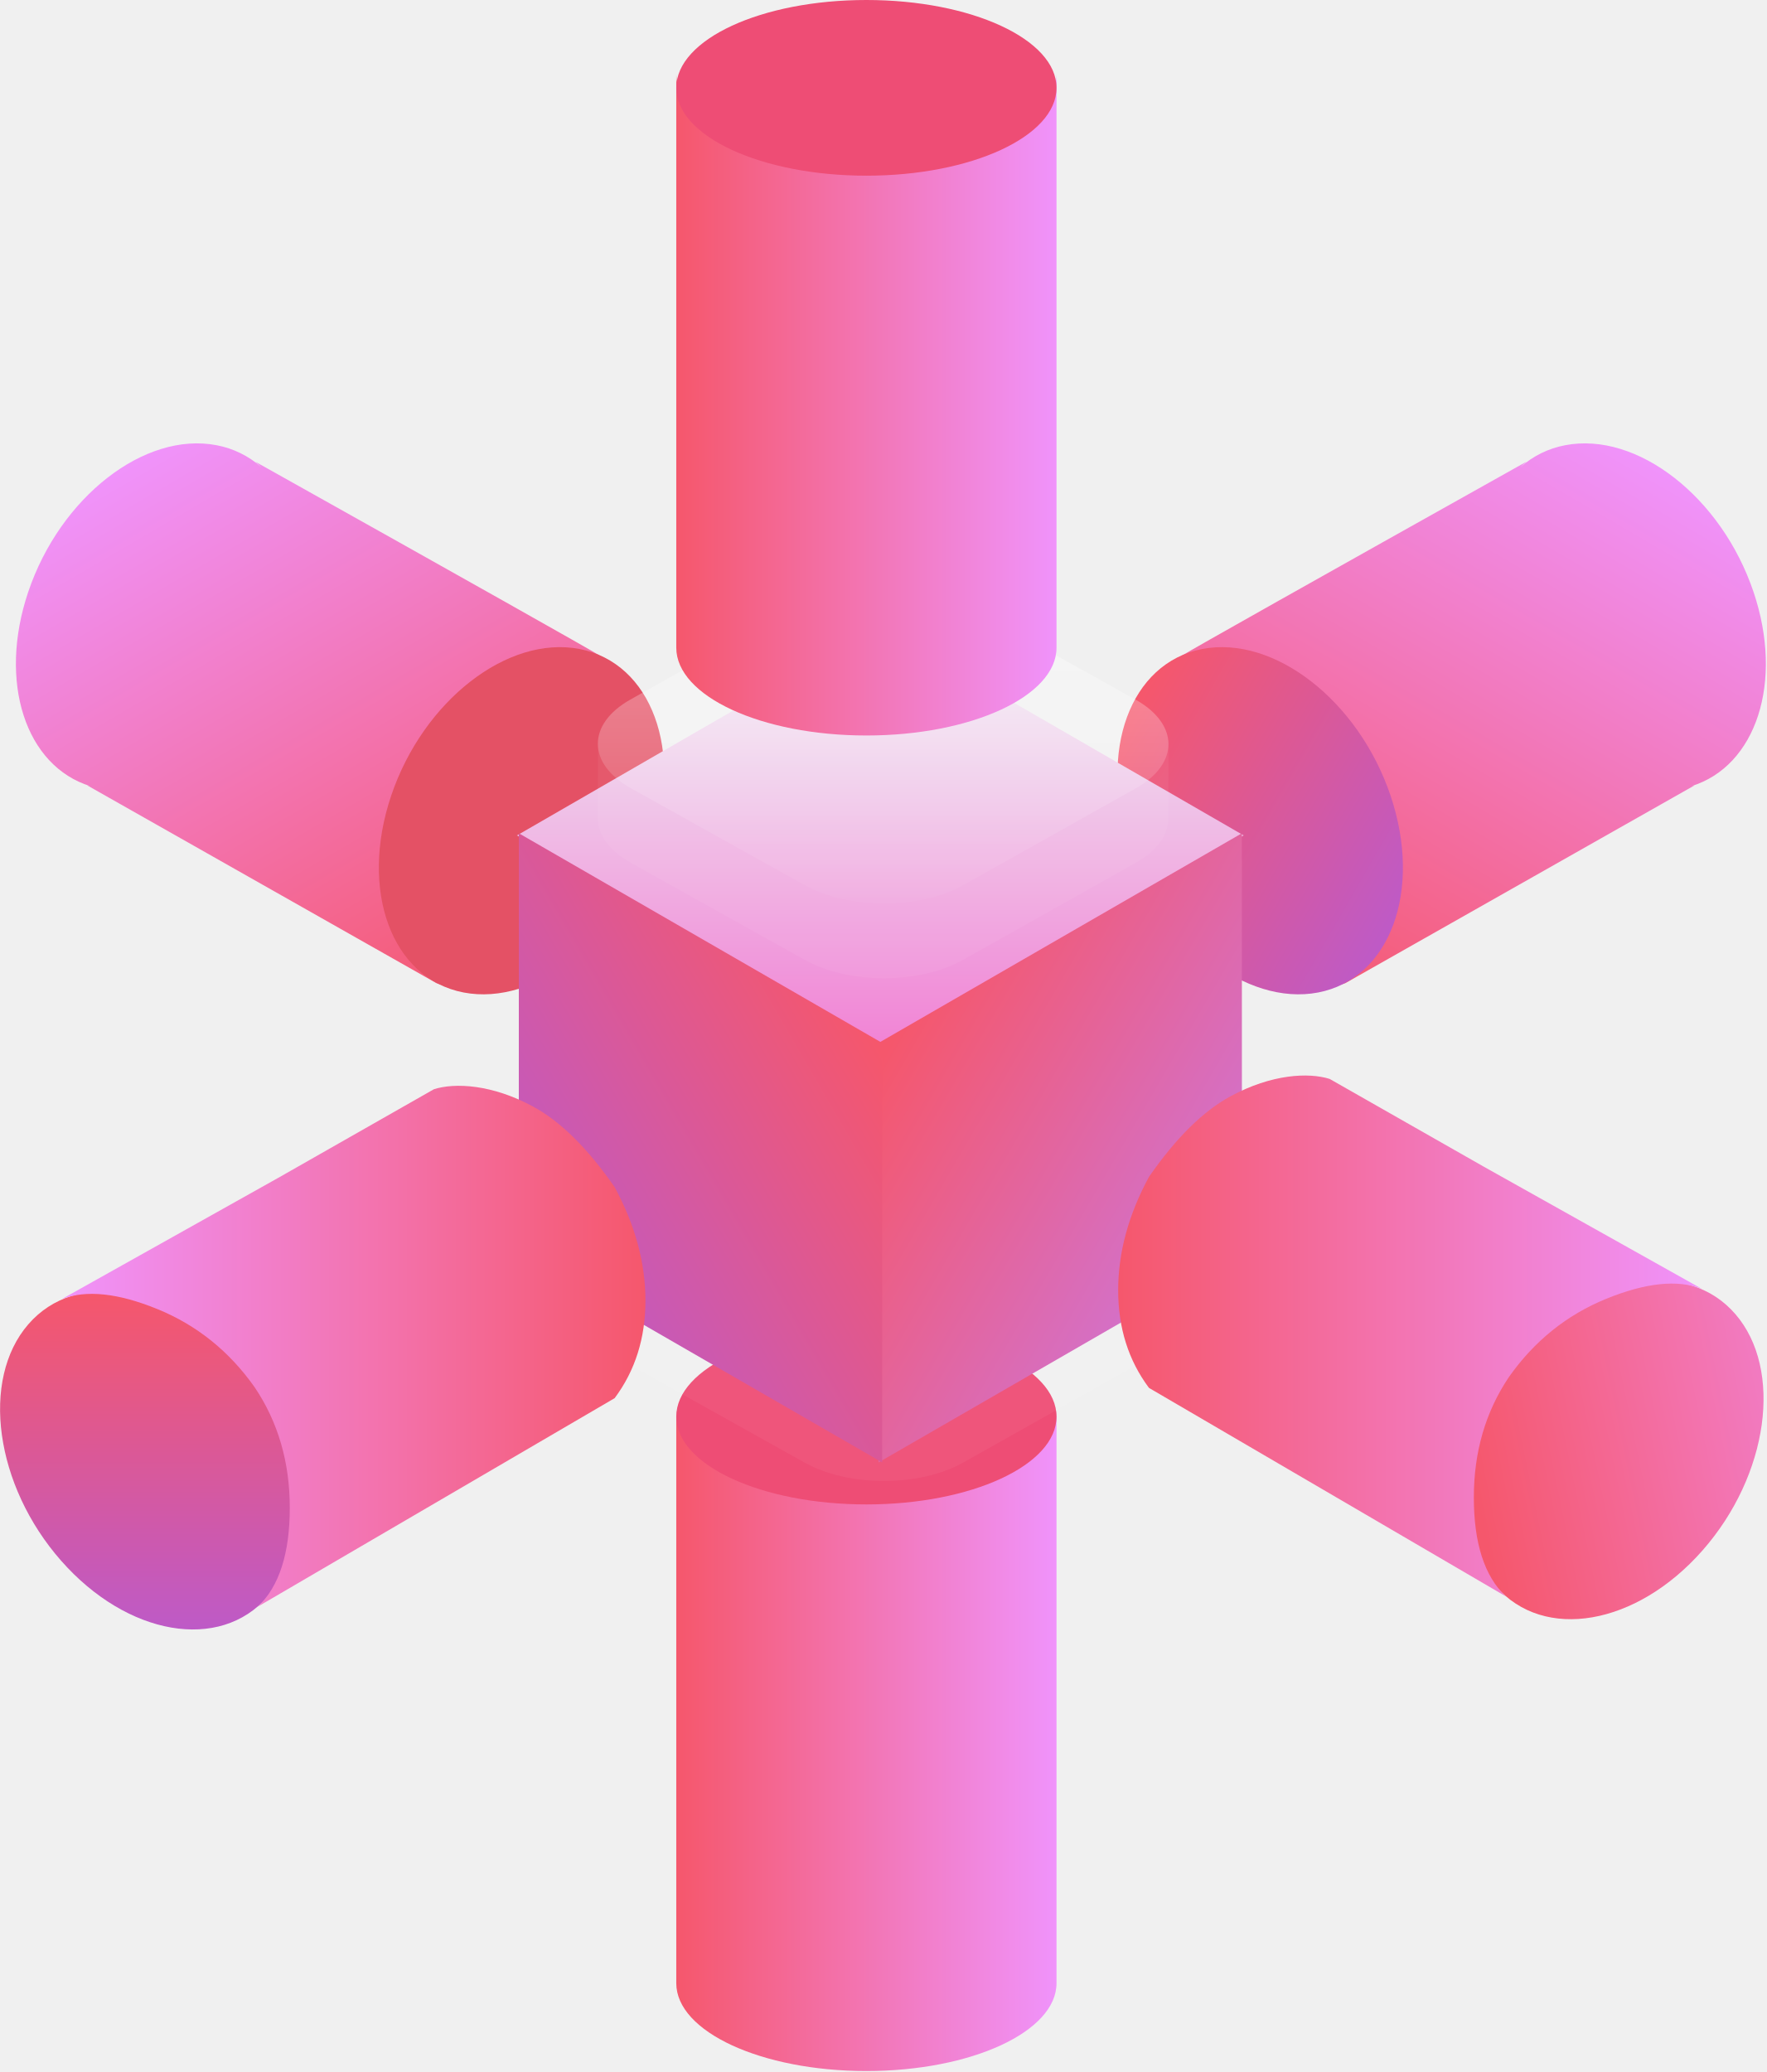
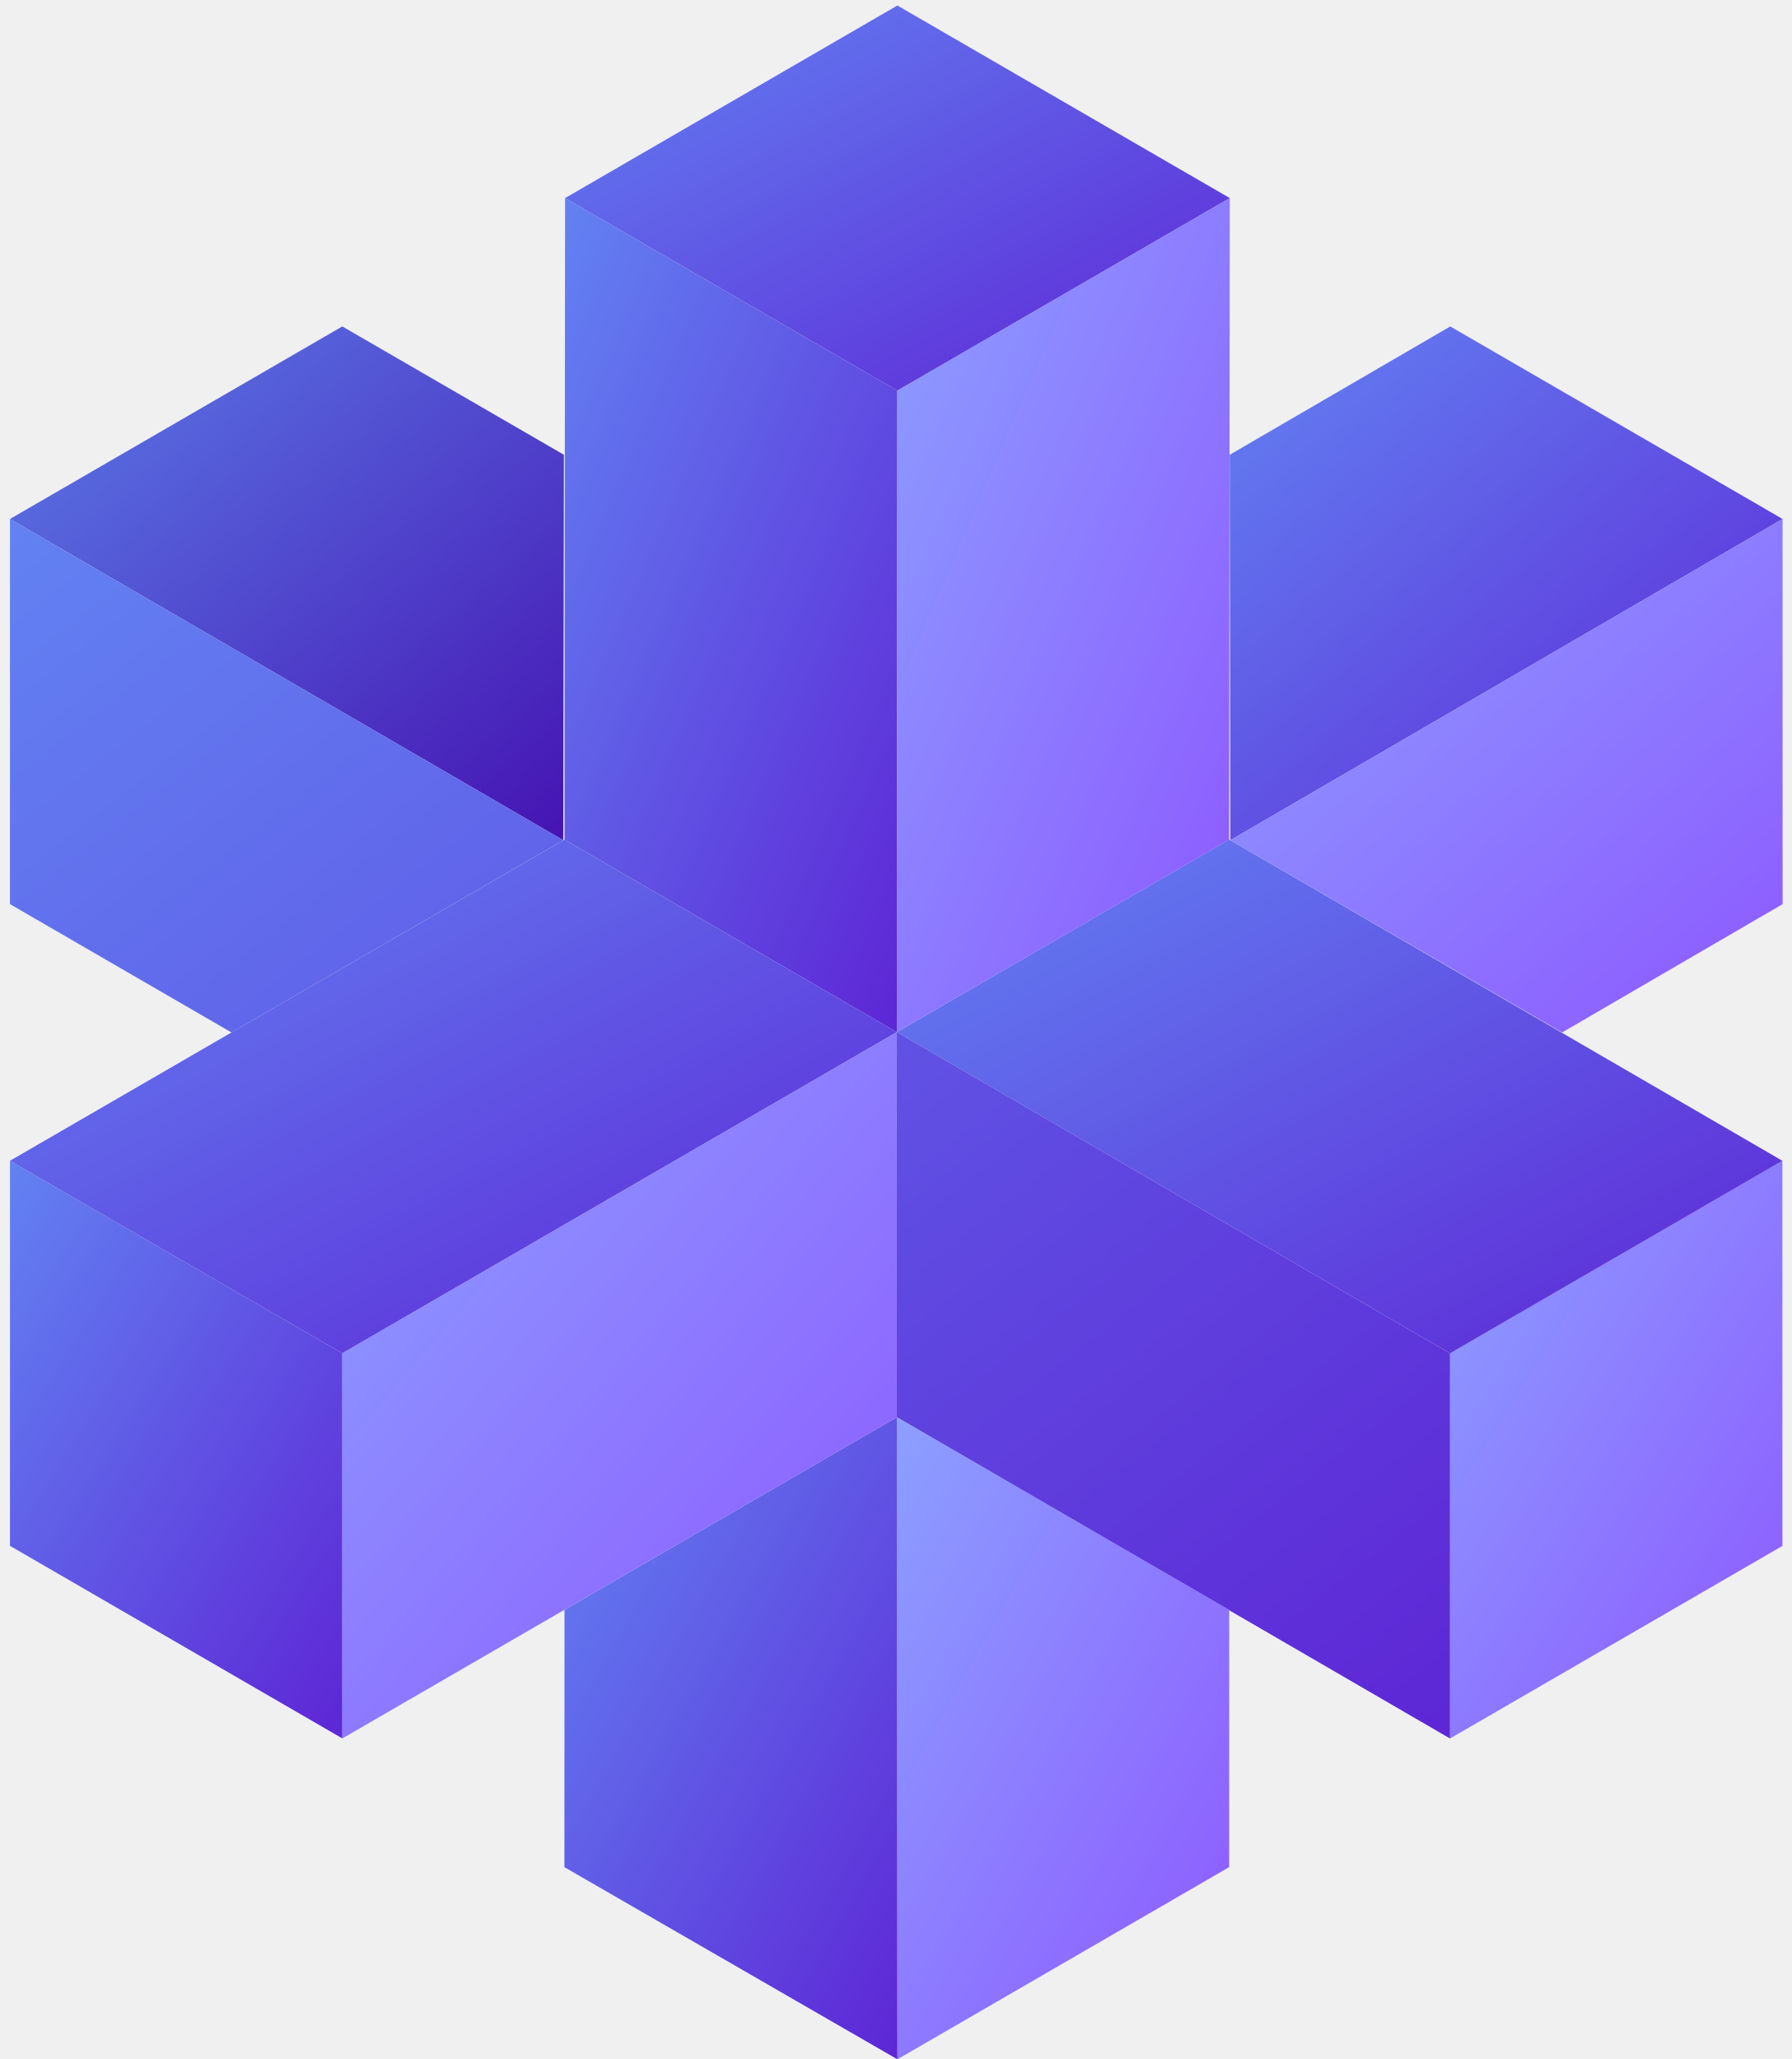
- <svg xmlns="http://www.w3.org/2000/svg" width="260" height="305" viewBox="0 0 260 305">
+ <svg xmlns="http://www.w3.org/2000/svg" width="241" height="277" viewBox="0 0 241 277" fill="none">
+   <g clip-path="url(#clip0)" fill-rule="evenodd" clip-rule="evenodd">
+     <path d="M195.09 182.07v51.813l44.72-25.91v-51.81l-44.72 25.907z" fill="url(#paint0_linear)" />
+     <path d="M195.09 182.069l44.717-25.904-74.433-43.219-44.718 25.906 74.434 43.217z" fill="url(#paint1_linear)" />
+     <path d="M120.736 52.554l44.72-25.906L120.736.74 76.023 26.65l44.713 25.904z" fill="url(#paint2_linear)" />
+     <path d="M120.737 52.554L76.027 26.65l-.081 86.299 44.713 25.905.078-86.301z" fill="url(#paint3_linear)" />
+     <path d="M120.737 52.554l44.719-25.906-.08 86.302-44.72 25.902.081-86.298z" fill="url(#paint4_linear)" />
+     <path d="M75.78 113.038l.091-51.855-29.817-17.267L1.34 69.82l74.442 43.218z" fill="url(#paint5_linear)" />
+     <path d="M195.09 182.07v51.813l-74.434-43.222.003-51.811 74.431 43.22zM1.342 69.82l-.003 51.812 29.808 17.267 44.634-25.861L1.342 69.82z" fill="url(#paint6_linear)" />
+     <path d="M165.533 113.038l-.087-51.855 29.676-17.266 44.714 25.904-74.303 43.217z" fill="url(#paint7_linear)" />
+     <path d="M165.533 113.038l44.635 25.861 29.668-17.264-.002-51.814-74.301 43.217z" fill="url(#paint8_linear)" />
+     <path d="M120.74 277.041l44.634-25.855.005-34.619-44.723-25.906.084 86.38z" fill="url(#paint9_linear)" />
+     <path d="M46.063 182.059v51.814l-44.72-25.908v-51.812l44.72 25.906z" fill="url(#paint10_linear)" />
+     <path d="M46.063 182.059L1.347 156.156l74.599-43.209 44.713 25.908-74.596 43.204z" fill="url(#paint11_linear)" />
+     <path d="M120.74 277.041l-44.803-25.849.012-34.628 44.71-25.903.081 86.38z" fill="url(#paint12_linear)" />
+     <path d="M46.063 182.059v51.814l74.596-43.209-.003-51.812-74.593 43.207z" fill="url(#paint13_linear)" />
+   </g>
  <defs>
-     <linearGradient x1="0%" y1="51.3%" x2="100%" y2="51.3%" id="a">
-       <stop stop-color="#F5576C" offset="0%" />
-       <stop stop-color="#F093FB" offset="100%" />
+     <linearGradient id="paint1_linear" x1="74.125" y1="79.513" x2="156.578" y2="233.725" gradientUnits="userSpaceOnUse">
+       <stop stop-color="#65AAFF" />
+       <stop offset="1" stop-color="#5D21D4" />
    </linearGradient>
-     <linearGradient x1="50%" y1="1.3%" x2="50%" y2="101.3%" id="b">
-       <stop stop-color="#F5576C" offset="0%" />
-       <stop stop-color="#BD5AC8" offset="100%" />
+     <linearGradient id="paint7_linear" x1="136.395" y1="10.486" x2="234.359" y2="124.884" gradientUnits="userSpaceOnUse">
+       <stop stop-color="#65AAFF" />
+       <stop offset="1" stop-color="#5D21D4" />
    </linearGradient>
-     <linearGradient x1="100%" y1="50%" x2="273.222%" y2="100%" id="c">
-       <stop stop-color="#E45165" offset="0%" />
-       <stop stop-color="#F093FB" offset="100%" />
+     <linearGradient id="paint2_linear" x1="41.097" y1="-24.32" x2="102.856" y2="91.343" gradientUnits="userSpaceOnUse">
+       <stop stop-color="#65AAFF" />
+       <stop offset="1" stop-color="#5D21D4" />
    </linearGradient>
-     <linearGradient x1="50%" y1="100%" x2="50%" y2="0%" id="d">
-       <stop stop-color="#F183D5" offset="0%" />
-       <stop stop-color="#EEF1F5" offset="100%" />
+     <linearGradient id="paint3_linear" x1="58.454" y1="-27.618" x2="175.849" y2="23.231" gradientUnits="userSpaceOnUse">
+       <stop stop-color="#65AAFF" />
+       <stop offset="1" stop-color="#5D21D4" />
    </linearGradient>
-     <linearGradient x1="48.627%" y1="2.673%" x2="48.627%" y2="99.927%" id="e">
-       <stop stop-color="#F5576C" offset="0%" />
-       <stop stop-color="#CE75D8" offset="100%" />
+     <linearGradient id="paint4_linear" x1="103.161" y1="-27.621" x2="220.572" y2="23.244" gradientUnits="userSpaceOnUse">
+       <stop stop-color="#8CBFFF" />
+       <stop offset="1" stop-color="#8D53FF" />
    </linearGradient>
-     <linearGradient x1="0%" y1="51.3%" x2="167.645%" y2="11.541%" id="f">
-       <stop stop-color="#F5576C" offset="0%" />
-       <stop stop-color="#F093FB" offset="100%" />
+     <linearGradient id="paint5_linear" x1="-27.767" y1="10.484" x2="70.171" y2="125.066" gradientUnits="userSpaceOnUse">
+       <stop stop-color="#65AAFF" />
+       <stop offset="1" stop-color="#440EB0" />
    </linearGradient>
-     <linearGradient x1="50%" y1="0%" x2="50%" y2="107.159%" id="g">
-       <stop stop-color="#FFF" stop-opacity=".334" offset="0%" />
-       <stop stop-color="#FFF" stop-opacity="0" offset="100%" />
+     <linearGradient id="paint6_linear" x1="-74.325" y1="-9.531" x2="153.948" y2="282.974" gradientUnits="userSpaceOnUse">
+       <stop stop-color="#65AAFF" />
+       <stop offset="1" stop-color="#5D21D4" />
    </linearGradient>
+     <linearGradient id="paint0_linear" x1="177.626" y1="118.573" x2="277.784" y2="181.104" gradientUnits="userSpaceOnUse">
+       <stop stop-color="#8CBFFF" />
+       <stop offset="1" stop-color="#8D53FF" />
+     </linearGradient>
+     <linearGradient id="paint8_linear" x1="136.516" y1="36.412" x2="234.426" y2="150.684" gradientUnits="userSpaceOnUse">
+       <stop stop-color="#8CBFFF" />
+       <stop offset="1" stop-color="#8D53FF" />
+     </linearGradient>
+     <linearGradient id="paint9_linear" x1="103.191" y1="148.882" x2="209.004" y2="208.325" gradientUnits="userSpaceOnUse">
+       <stop stop-color="#8CBFFF" />
+       <stop offset="1" stop-color="#8D53FF" />
+     </linearGradient>
+     <linearGradient id="paint10_linear" x1="-16.122" y1="118.563" x2="84.037" y2="181.097" gradientUnits="userSpaceOnUse">
+       <stop stop-color="#65AAFF" />
+       <stop offset="1" stop-color="#5D21D4" />
+     </linearGradient>
+     <linearGradient id="paint11_linear" x1="-45.248" y1="79.52" x2="37.121" y2="233.811" gradientUnits="userSpaceOnUse">
+       <stop stop-color="#65AAFF" />
+       <stop offset="1" stop-color="#5D21D4" />
+     </linearGradient>
+     <linearGradient id="paint12_linear" x1="58.441" y1="148.882" x2="164.353" y2="208.487" gradientUnits="userSpaceOnUse">
+       <stop stop-color="#65AAFF" />
+       <stop offset="1" stop-color="#5D21D4" />
+     </linearGradient>
+     <linearGradient id="paint13_linear" x1="16.931" y1="92.894" x2="151.492" y2="207.513" gradientUnits="userSpaceOnUse">
+       <stop stop-color="#8CBFFF" />
+       <stop offset="1" stop-color="#8D53FF" />
+     </linearGradient>
+     <clipPath id="clip0">
+       <path fill="#fff" d="M0 0h241v277H0z" />
+     </clipPath>
  </defs>
-   <g fill="none" fill-rule="evenodd">
-     <path d="M164.971 208.001v84.334c0 7.14-12.53 12.93-27.985 12.93-15.456 0-27.986-5.79-27.986-12.93l.001-.128L109 208c.084 7.108 12.581 12.859 27.986 12.859 15.404 0 27.901-5.75 27.985-12.859z" fill="url(#a)" transform="translate(-9.452 -.408)" />
-     <path d="M127.534 221.452c15.456 0 27.985-5.79 27.985-12.93 0-7.141-12.53-12.93-27.985-12.93-15.456 0-27.986 5.789-27.986 12.93 0 7.14 12.53 12.93 27.986 12.93z" fill="#EE4D75" />
-     <path d="M171.998 183.664c.048-2.412-1.575-4.835-4.87-6.675l-25.564-14.28c-6.466-3.612-16.914-3.612-23.337 0l-25.4 14.28c-3.201 1.8-4.798 4.158-4.794 6.517v-.023L88 194.426c-.007 2.382 1.618 4.767 4.872 6.585l25.565 14.28c6.464 3.612 16.913 3.612 23.337 0l25.399-14.28c3.19-1.795 4.788-4.143 4.795-6.494l.032-10.943-.002.09z" fill-opacity=".05" fill="#FFF" />
-     <path d="M231.458 142.758c.12.126.244.25.37.37l-50.944-29.976c-5.115-4.572-7.397-10.032-6.844-16.382.553-6.35 2.317-11.476 5.292-15.381 3.975-5.723 7.976-9.676 12.004-11.86 6.042-3.274 7.988-4.031 11.739-3.785 3.75.246 4.813 1 7.52 2.462 1.804.974 18.507 10.862 50.11 29.664a10.624 10.624 0 0 0-1.139-.367 13.724 13.724 0 0 1 6.073 4.08c7.068 8.156 4.906 23.738-4.828 34.802-9.264 10.528-22.047 13.172-29.353 6.373z" fill="url(#a)" transform="rotate(-60 216.799 114.085)" />
-     <path d="M207.751 135.99c-9.734 11.065-23.355 13.421-30.423 5.264-7.068-8.157-4.906-23.738 4.828-34.802 9.735-11.064 23.356-13.42 30.424-5.264 7.068 8.157 4.906 23.739-4.829 34.803z" fill="url(#b)" transform="rotate(-60 189.875 129.203)" />
-     <path d="M68.882 142.758c.12.126.244.25.37.37l-50.943-29.976c-5.116-4.572-7.398-10.032-6.845-16.382.553-6.35 2.317-11.476 5.292-15.381 3.975-5.723 7.976-9.676 12.004-11.86 6.042-3.274 7.988-4.031 11.74-3.785 3.75.246 4.812 1 7.519 2.462 1.804.974 18.507 10.862 50.11 29.664a10.624 10.624 0 0 0-1.138-.367 13.724 13.724 0 0 1 6.072 4.08c7.068 8.156 4.906 23.738-4.828 34.802-9.264 10.528-22.047 13.172-29.353 6.373z" fill="url(#a)" transform="scale(-1 1) rotate(-60 4.373 200.428)" />
-     <path d="M99.024 135.99c-9.735 11.065-23.356 13.421-30.424 5.264-7.068-8.157-4.906-23.738 4.829-34.802 9.734-11.064 23.355-13.42 30.423-5.263 7.068 8.156 4.906 23.738-4.828 34.802z" fill="url(#c)" transform="scale(-1 1) rotate(-60 4.373 262.18)" />
-     <path fill="url(#d)" d="M139.036 92.501l53.483 30.879-53.483 30.878-53.483-30.878z" transform="translate(-9.452 -.408)" />
-     <path fill="url(#e)" transform="rotate(-60 160.435 177.355)" d="M165.51 138.489l53.477 30.89-53.47 30.88-53.476-30.892z" />
-     <path fill="url(#b)" transform="rotate(60 108.196 160.984)" d="M112.572 138.489l53.469 30.878-53.476 30.891-53.47-30.878z" />
-     <path d="M44.043 230.147c-9.735 11.064-23.356 13.42-30.424 5.264-7.067-8.157-4.906-23.739 4.829-34.802 9.734-11.064 23.355-13.42 30.423-5.264 7.068 8.157 4.906 23.738-4.828 34.802z" fill="url(#b)" transform="matrix(-1 0 0 1 53.039 -.408)" />
-     <path d="M49.684 160.739l22.683 12.913 32.095 17.98c-3.579-1.384-8.269-.893-14.071 1.475-5.802 2.369-10.574 6.204-14.316 11.508-3.444 5.117-5.167 11.03-5.167 17.742 0 6.712 1.56 11.556 4.677 14.533L23.09 206.22c-3.024-4.046-4.536-8.839-4.536-14.377 0-5.539 1.512-11.103 4.536-16.691 3.974-5.724 7.976-9.677 12.004-11.86 6.042-3.274 11.49-3.529 14.59-2.553z" fill="url(#a)" transform="matrix(-1 0 0 1 113.564 -.408)" />
-     <path d="M260.062 228.635c-9.735 11.064-23.356 13.42-30.424 5.263-7.068-8.156-4.906-23.738 4.829-34.802 9.734-11.064 23.355-13.42 30.423-5.263 7.068 8.157 4.906 23.738-4.828 34.802z" fill="url(#f)" transform="translate(-9.452 -.408)" />
-     <path d="M205.177 159.226l22.683 12.914 32.095 17.98c-3.578-1.385-8.269-.893-14.07 1.475-5.803 2.368-10.575 6.204-14.316 11.508-3.445 5.116-5.167 11.03-5.167 17.742 0 6.711 1.559 11.556 4.676 14.533l-52.495-30.671c-3.024-4.046-4.535-8.838-4.535-14.377 0-5.538 1.511-11.102 4.535-16.69 3.975-5.724 7.976-9.677 12.004-11.86 6.042-3.275 11.491-3.53 14.59-2.554z" fill="url(#a)" transform="translate(-9.452 -.408)" />
-     <path d="M171.998 109.664c.048-2.412-1.575-4.835-4.87-6.675l-25.564-14.28c-6.466-3.612-16.914-3.612-23.337 0l-25.4 14.28c-3.201 1.8-4.798 4.158-4.794 6.517v-.023L88 120.426c-.007 2.382 1.618 4.767 4.872 6.585l25.565 14.28c6.464 3.612 16.913 3.612 23.337 0l25.399-14.28c3.19-1.795 4.788-4.143 4.795-6.494l.032-10.943-.002.09z" fill-opacity=".05" fill="#FFF" />
-     <path d="M176.579 103.376c6.467 3.607 6.502 9.456.076 13.063l-25.409 14.264c-6.426 3.607-16.878 3.606-23.346 0l-25.574-14.264c-6.469-3.607-6.503-9.455-.077-13.062l25.409-14.263c6.426-3.608 16.878-3.608 23.346 0l25.575 14.262z" fill="url(#g)" transform="translate(-9.452 -.408)" />
-     <path d="M164.971 11.41v84.333c0 7.14-12.53 12.93-27.985 12.93-15.456 0-27.986-5.79-27.986-12.93l.001-.128L109 11.409c.084 7.108 12.581 12.858 27.986 12.858 15.404 0 27.901-5.75 27.985-12.858z" fill="url(#a)" transform="translate(-9.452 -.408)" />
-     <path d="M127.534 25.86c15.456 0 27.985-5.79 27.985-12.93C155.52 5.789 142.99 0 127.534 0S99.548 5.789 99.548 12.93c0 7.14 12.53 12.93 27.986 12.93z" fill="#EE4D75" />
-   </g>
</svg>
